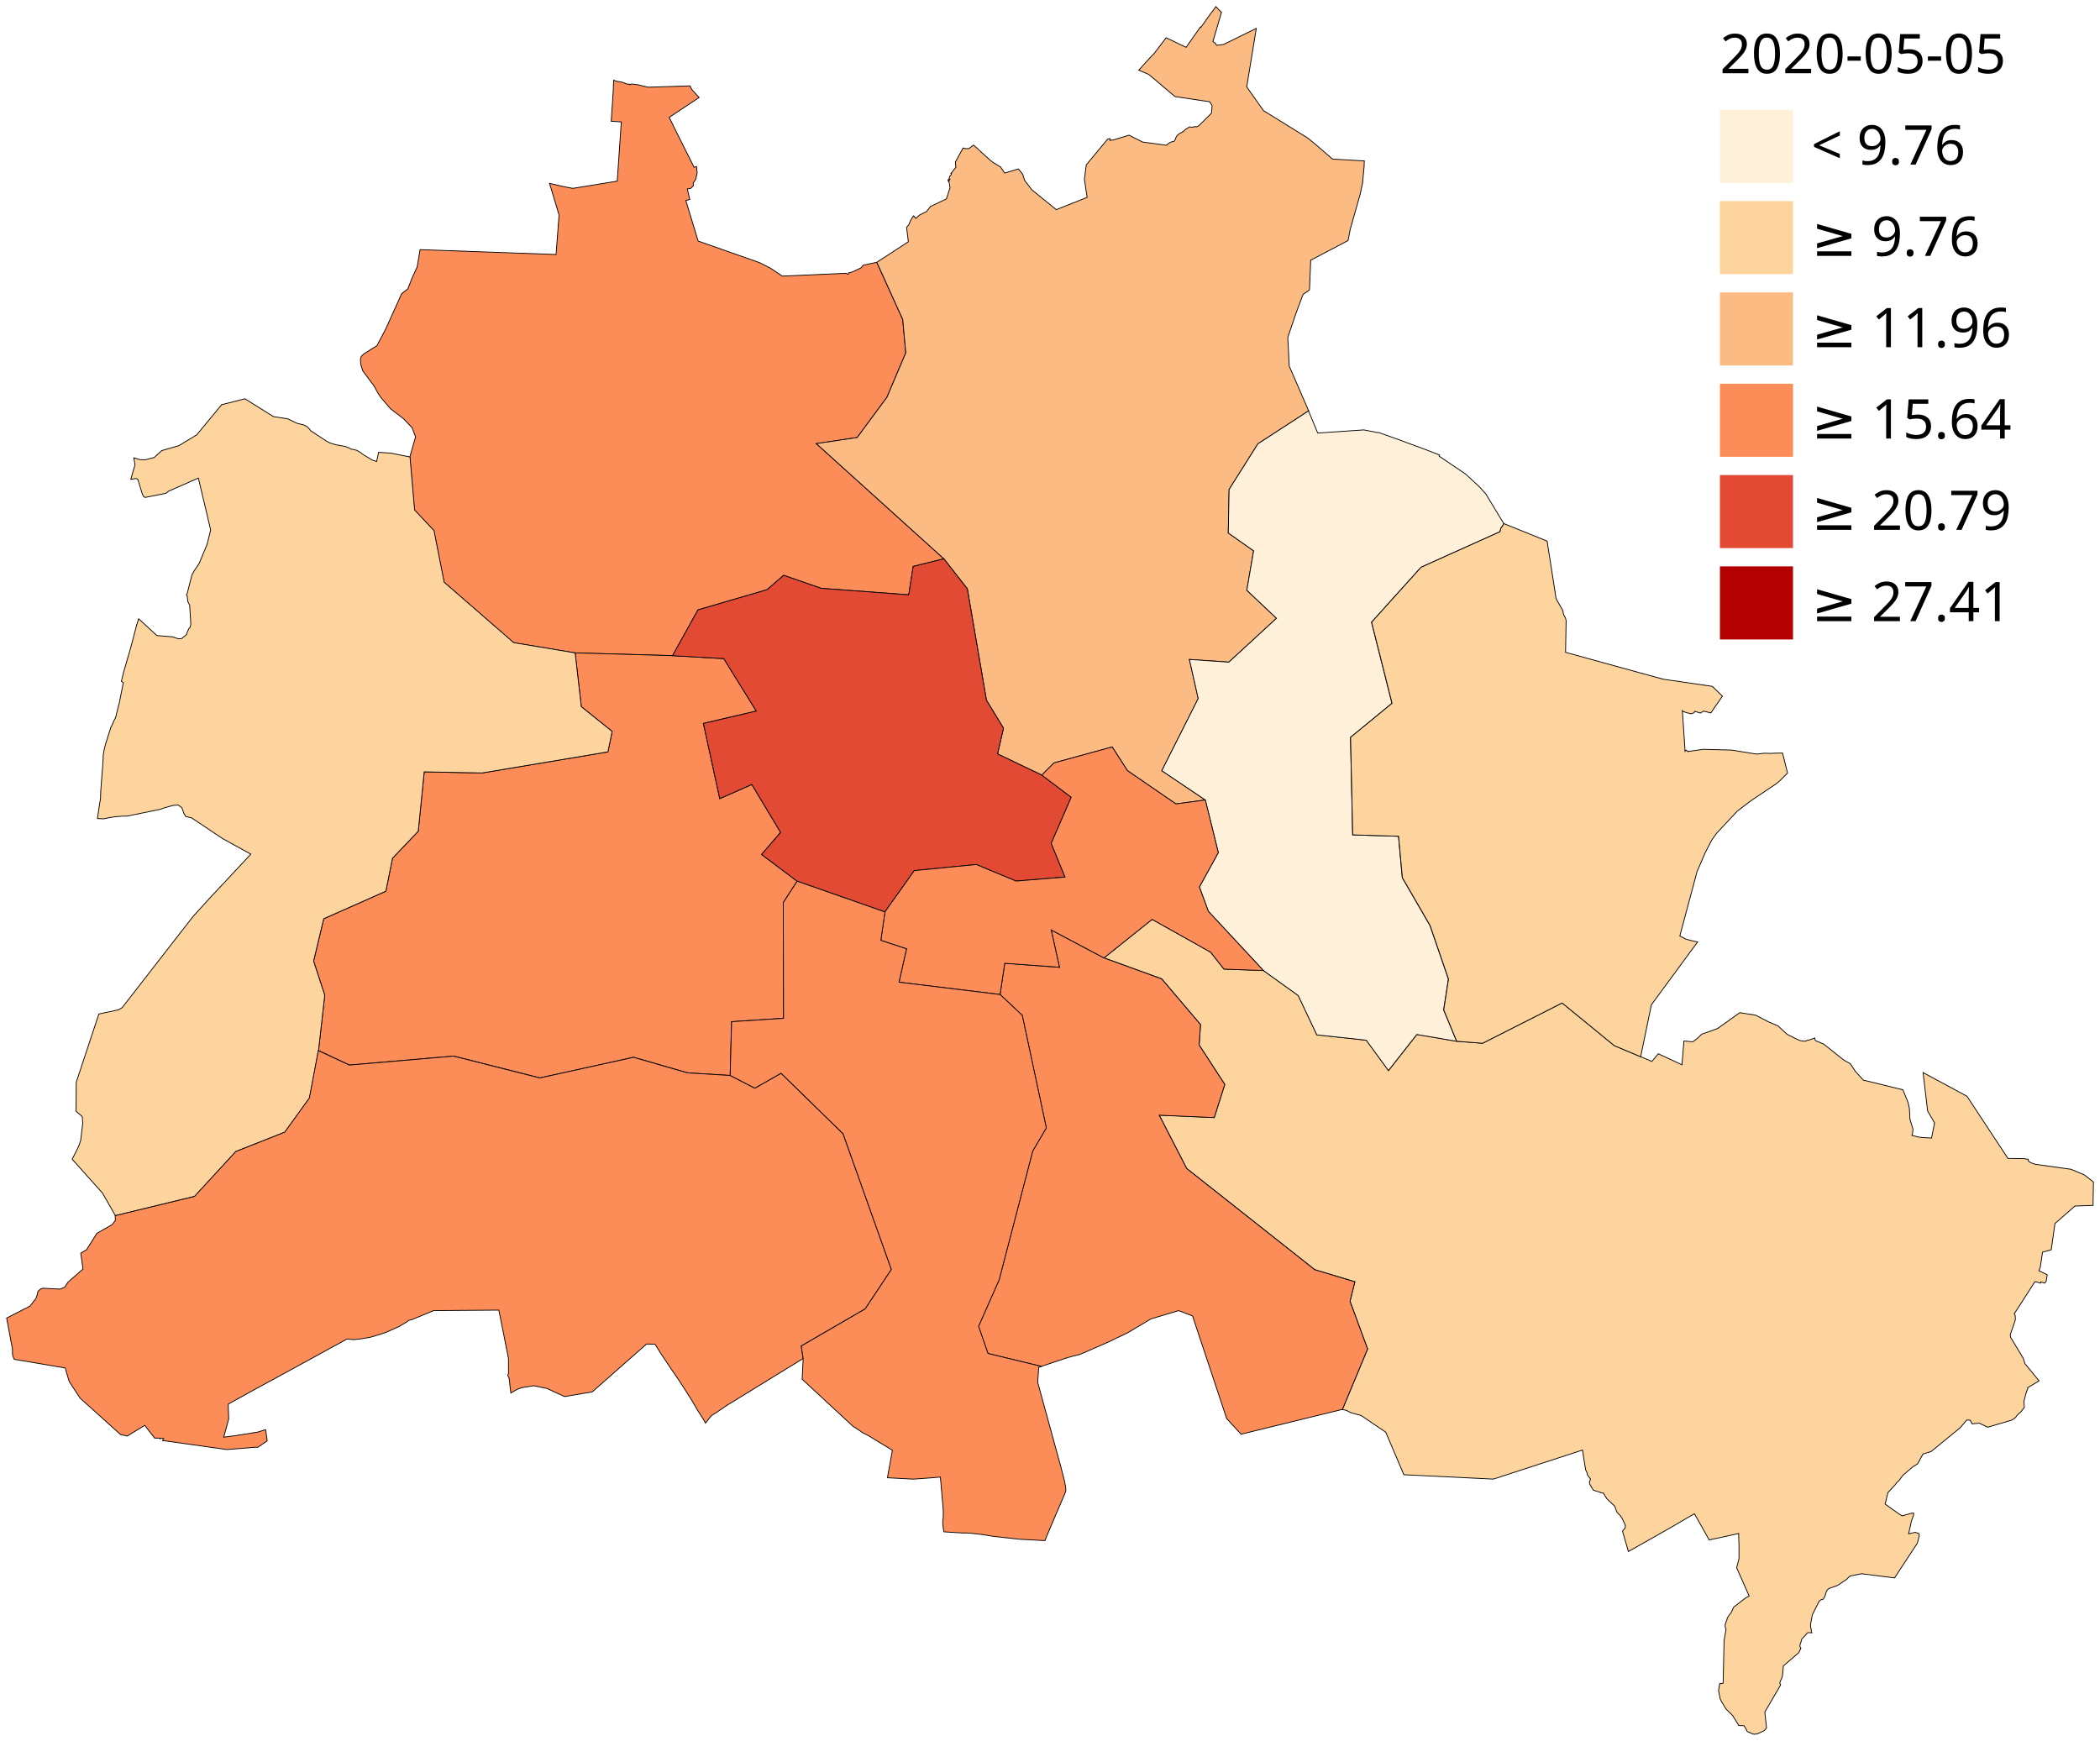
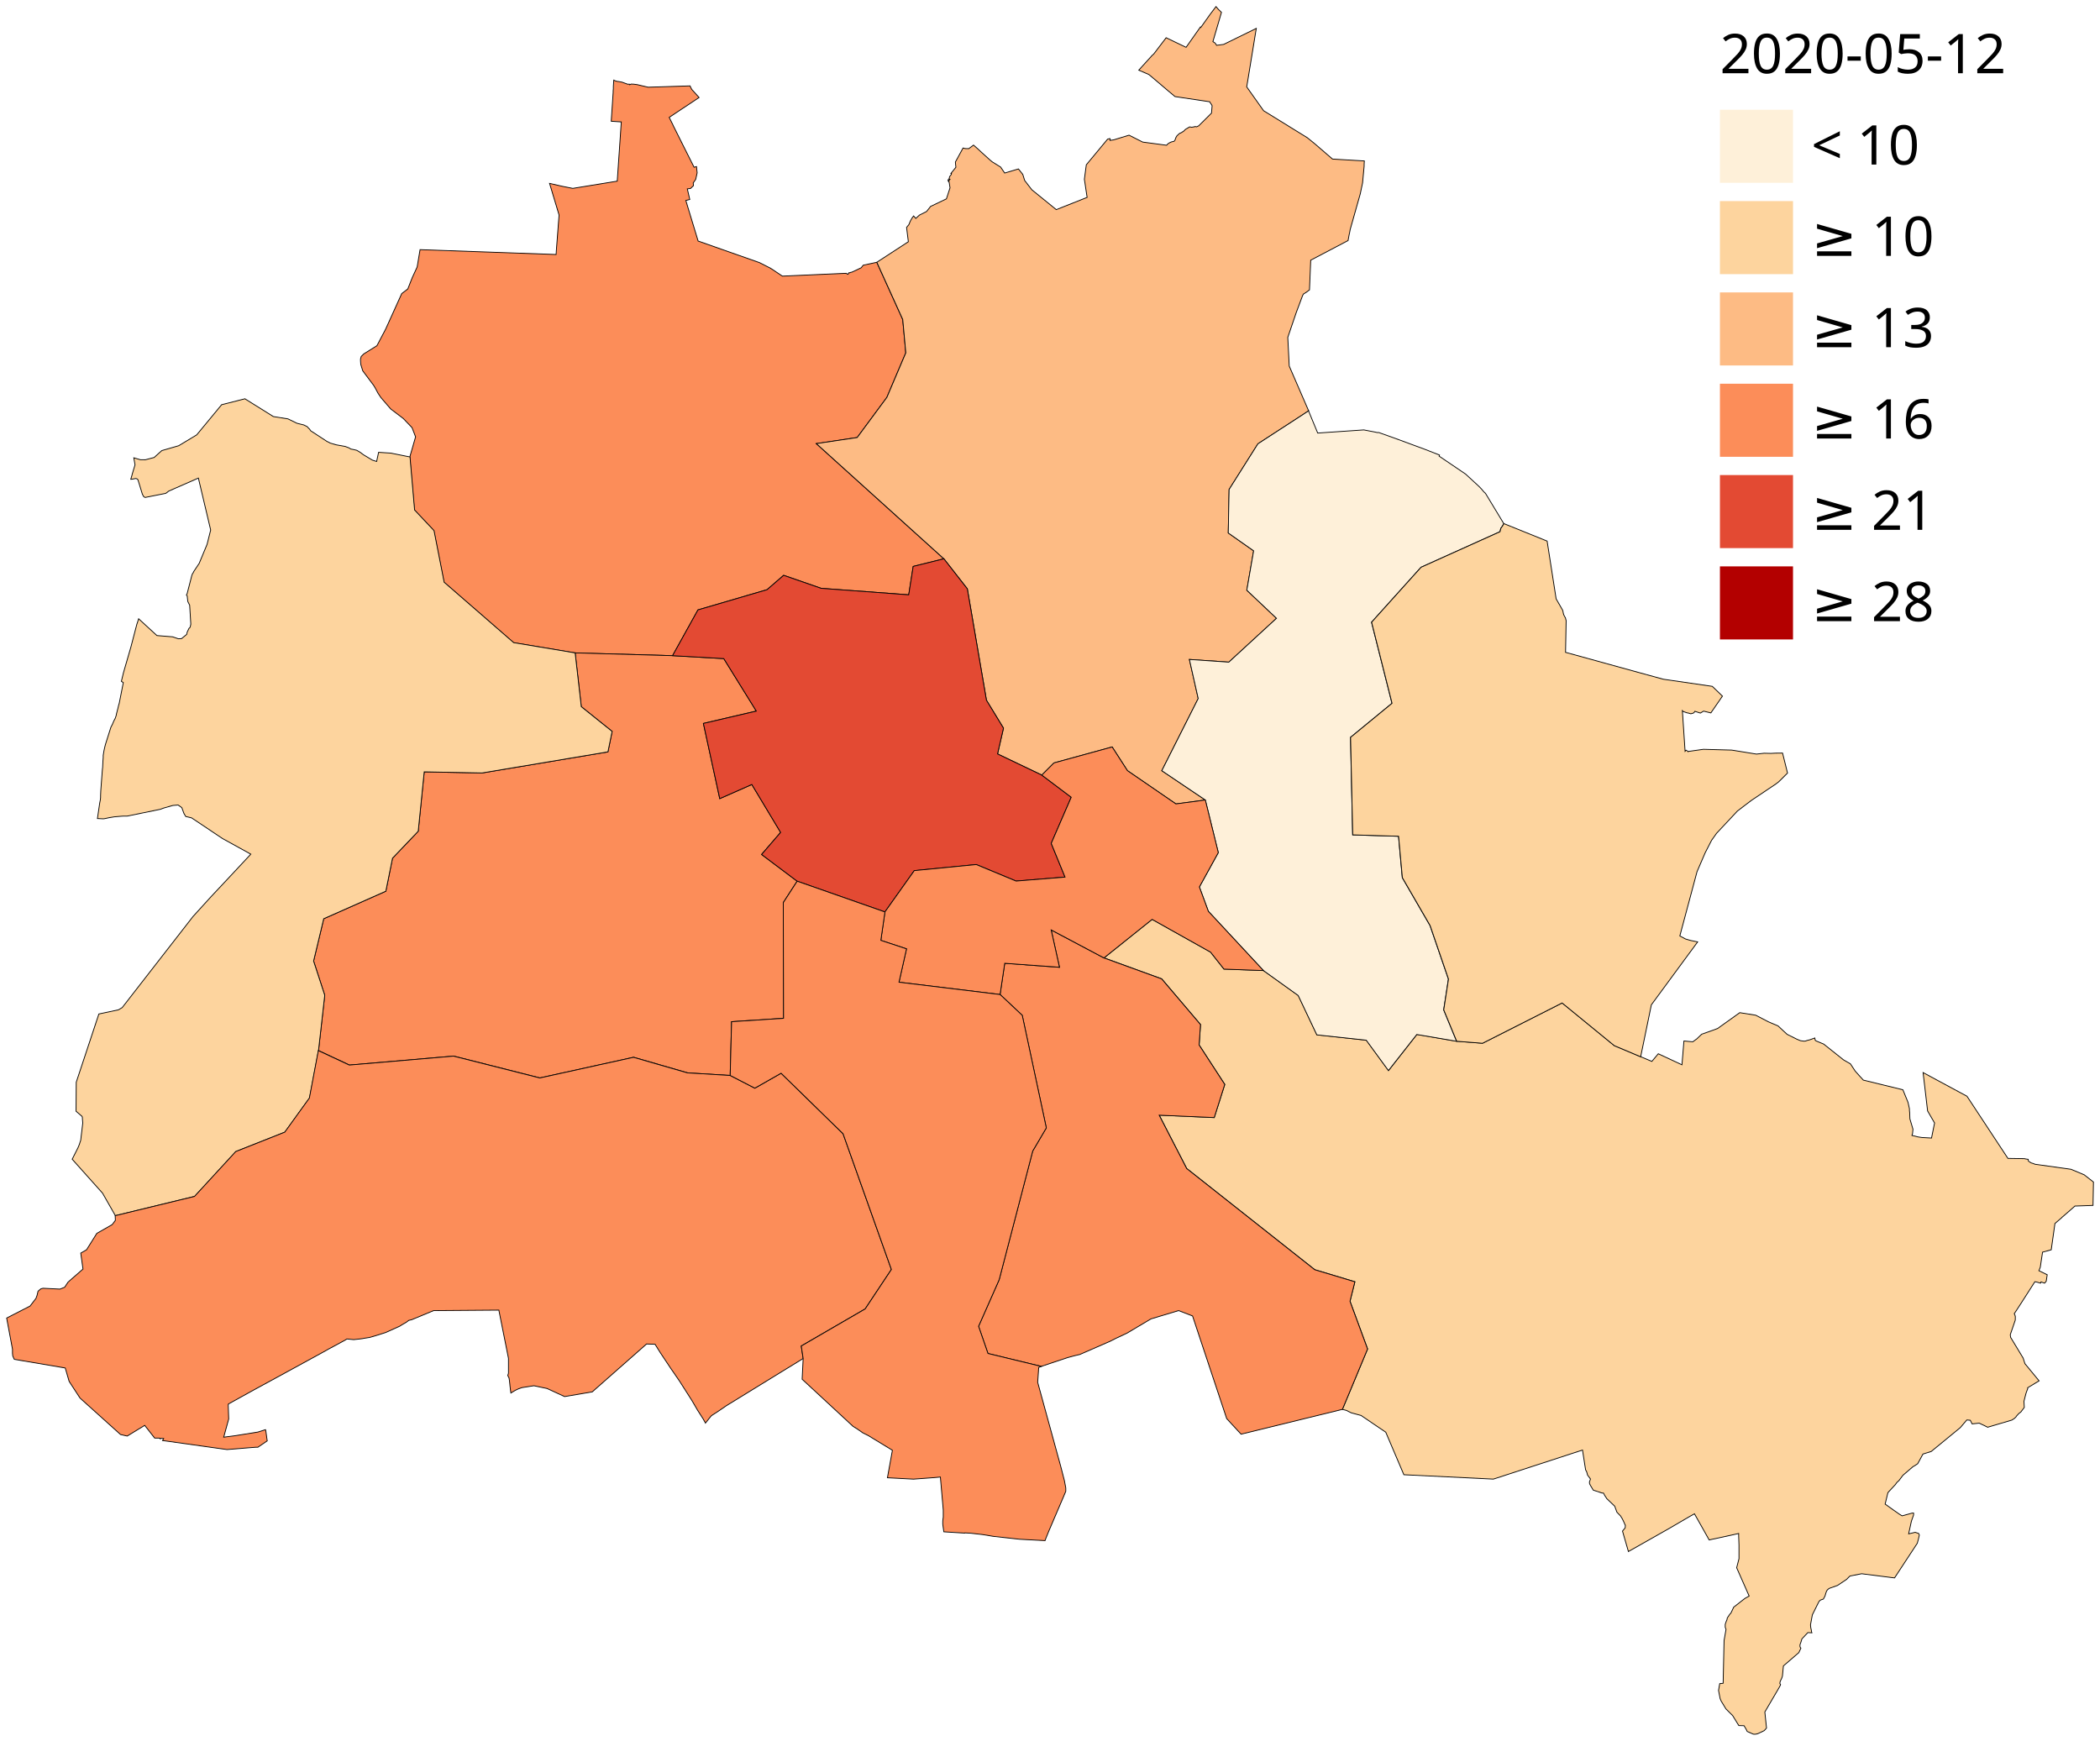
<svg xmlns="http://www.w3.org/2000/svg" id="svg444" height="1081" width="1303.757" version="1.1">
  <g transform="matrix(1.13416 0 0 1.13416 1045.116 -805.149)" id="g1003">
    <g id="g979">
      <path id="path2" d="m 20,820 h 40 v 40 H 20 Z" fill="#fdd49e" />
      <path id="path4" d="m 20,870 h 40 v 40 H 20 Z" fill="#fdbb84" />
      <path id="path6" d="m 20,920 h 40 v 40 H 20 Z" fill="#fc8d59" />
      <path id="path8" d="m 20,970 h 40 v 40 H 20 Z" fill="#e34a33" />
      <path id="path10" d="m 20,770 h 40 v 40 H 20 Z" fill="#fef0d9" />
      <path id="path12" d="m 20,1020 h 40 v 40 H 20 Z" fill="#b30000" />
    </g>
    <g font-size="30" id="g971" font-family="Verdana" fill="#000">
      <text xml:space="preserve" x="70" y="1050" id="text907">
-         <tspan id="tspan905" x="70" y="1050">≥ 27.41</tspan>
+         <tspan id="tspan905" x="70" y="1050">≥ 28</tspan>
      </text>
      <text id="text921" y="1000" x="70" xml:space="preserve">
-         <tspan y="1000" x="70" id="tspan919">≥ 20.79</tspan>
+         <tspan y="1000" x="70" id="tspan919">≥ 21</tspan>
      </text>
      <text xml:space="preserve" x="70" y="950" id="text925">
-         <tspan id="tspan923" x="70" y="950">≥ 15.64</tspan>
+         <tspan id="tspan923" x="70" y="950">≥ 16</tspan>
      </text>
      <text id="text929" y="900" x="70" xml:space="preserve">
-         <tspan y="900" x="70" id="tspan927">≥ 11.96</tspan>
+         <tspan y="900" x="70" id="tspan927">≥ 13</tspan>
      </text>
      <text xml:space="preserve" x="70" y="850" id="text933">
-         <tspan id="tspan931" x="70" y="850">≥ 9.76</tspan>
+         <tspan id="tspan931" x="70" y="850">≥ 10</tspan>
      </text>
      <text id="text937" y="800" x="70" xml:space="preserve">
-         <tspan y="800" x="70" id="tspan935">&lt; 9.76</tspan>
+         <tspan y="800" x="70" id="tspan935">&lt; 10</tspan>
      </text>
      <text xml:space="preserve" x="20" y="750" id="text941">
-         <tspan id="tspan939" x="20" y="750">2020-05-05</tspan>
+         <tspan id="tspan939" x="20" y="750">2020-05-12</tspan>
      </text>
    </g>
  </g>
  <g transform="translate(-14011.847 -7848.19) scale(12.36753)" id="g1269" stroke="#000" stroke-width=".04">
    <path fill="#fc8d59" d="m 1176.969,647.749 1.301,2.872 0.154,1.675 -0.95,2.236 -1.49,2.016 -2.052,0.306 6.404,5.783 -1.539,0.381 -0.225,1.427 -4.399,-0.327 -1.879,-0.652 -0.833,0.721 -3.468,1.015 -1.276,2.299 -4.891,-0.139 -3.096,-0.513 -3.491,-3.034 -0.509,-2.591 -0.975,-1.035 -0.23,-2.663 0.291,-1.012 -0.178,-0.463 -0.438,-0.457 -0.603,-0.458 -0.029,-0.022 -0.487,-0.565 -0.144,-0.214 -0.145,-0.27 -0.083,-0.138 -0.546,-0.73 -0.098,-0.321 -0.013,-0.172 v -0.101 l 0.036,-0.128 0.124,-0.123 0.664,-0.416 0.203,-0.386 0.228,-0.432 0.029,-0.063 0.785,-1.735 0.304,-0.232 0.222,-0.564 0.248,-0.54 0.146,-0.87 6.827,0.244 0.01,-0.116 v -0.03 l 0.029,-0.376 0.049,-0.634 0.063,-0.826 -0.478,-1.589 0.641,0.147 0.045,0.009 0.48,0.095 2.232,-0.363 0.204,-2.974 -0.505,-0.033 0.037,-0.571 0.01,-0.133 0.039,-0.6 0.01,-0.143 v -0.017 -0.056 l 0.01,-0.114 v -0.037 -0.075 l 0.021,-0.32 0.085,0.04 0.089,0.025 0.069,0.006 0.04,0.007 0.01,0.002 0.127,0.025 0.09,0.033 0.011,0.004 0.075,0.028 0.01,0.002 0.091,0.034 0.033,-0.001 0.01,-3e-4 0.039,-0.002 0.013,0.03 0.01,-0.003 0.073,-0.031 0.12,0.005 0.182,0.024 0.549,0.129 2.105,-0.066 0.038,0.089 0.049,0.09 0.365,0.404 -1.501,0.998 0.134,0.268 0.055,0.11 v 0.008 l 0.525,1.051 0.33,0.656 0.013,0.027 0.031,0.06 0.127,0.253 0.036,0.071 0.032,-0.009 0.055,-0.015 0.033,-0.011 0.033,0.316 -0.073,0.328 -0.124,0.177 0.012,0.138 -0.146,0.141 -0.042,0.005 -0.023,0.003 -0.098,0.013 0.124,0.532 -0.2,0.05 0.01,0.026 0.03,0.102 0.01,0.025 0.019,0.073 0.55,1.81 3.076,1.082 0.556,0.282 0.271,0.18 0.315,0.21 0.013,0.008 3.204,-0.142 0.069,0.052 0.029,-0.009 0.01,-0.042 0.031,-0.028 v -0.003 l 0.014,-0.003 0.01,0.004 0.01,0.007 0.047,-0.025 0.06,-0.01 0.467,-0.219 0.106,-0.131 z" />
    <path fill="#fc8d59" d="m 1172.97,678.823 -0.697,1.076 0.014,5.808 -2.609,0.17 -0.07,2.7 -2.135,-0.131 -2.71,-0.782 -4.702,1.037 -4.331,-1.096 -5.233,0.449 -1.555,-0.727 0.313,-2.776 -0.56,-1.718 0.509,-2.125 3.118,-1.382 0.335,-1.658 1.291,-1.353 0.301,-2.982 2.906,0.056 6.316,-1.059 0.211,-1.027 -1.548,-1.241 -0.309,-2.701 4.891,0.139 2.572,0.147 1.633,2.634 -2.656,0.62 0.821,3.776 1.61,-0.71 1.445,2.406 -0.955,1.108 z" />
    <path fill="#fdd49e" d="m 1200.342,705.342 1.264,-3.034 -0.882,-2.395 0.244,-0.979 -2.014,-0.606 -6.429,-5.081 -1.38,-2.678 2.764,0.121 0.528,-1.664 -1.287,-1.981 0.07,-1.024 -1.95,-2.295 -2.897,-1.053 2.417,-1.935 2.934,1.645 0.672,0.852 1.981,0.072 1.753,1.253 0.934,1.975 2.481,0.268 1.114,1.525 1.423,-1.812 1.999,0.341 1.297,0.101 3.994,-2.023 2.622,2.144 1.322,0.557 0.56,0.235 0.322,-0.384 1.189,0.554 0.099,-1.195 0.119,0.011 0.112,0.011 0.214,0.018 0.037,-0.027 0.161,-0.117 0.251,-0.238 0.574,-0.202 0.227,-0.086 1.108,-0.792 0.798,0.127 0.63,0.327 0.17,0.074 0.19,0.079 0.132,0.057 0.455,0.423 0.492,0.245 0.18,0.075 0.182,0.025 0.082,-0.009 0.046,-0.021 0.172,-0.045 0.144,-0.052 0.059,-0.021 0.035,-0.013 0.019,0.111 0.032,0.03 0.396,0.166 0.992,0.79 0.35,0.203 0.238,0.362 0.233,0.261 0.176,0.192 1.985,0.485 0.258,0.631 0.071,0.322 v 0.041 l 7e-4,0.009 9e-4,0.013 v 0.037 l 0.01,0.087 0.012,0.324 0.154,0.519 -0.022,0.222 -9e-4,0.002 -0.019,0.06 -0.01,0.021 v 0.008 l 0.107,0.02 0.189,0.05 0.198,0.031 0.489,0.027 0.153,-0.756 -0.35,-0.604 -0.226,-1.927 2.203,1.188 2.056,3.122 0.826,0.012 0.072,0.017 0.01,0.002 0.087,0.011 0.022,0.003 0.01,0.091 0.136,0.088 0.017,0.005 0.056,0.017 0.034,0.01 0.094,0.038 1.801,0.251 0.664,0.278 0.464,0.363 -0.022,1.174 -0.025,-10e-5 -0.089,0.004 -0.334,0.012 -0.01,8e-4 -0.049,10e-4 -0.203,0.007 -0.057,0.002 -0.103,0.004 -0.037,10e-4 v 3e-4 l -0.507,0.443 -0.14,0.119 -0.01,0.009 v 0.005 l -0.017,0.016 -3e-4,3e-4 -0.33,0.284 -0.186,1.32 -0.436,0.119 -0.029,0.191 -0.02,0.133 -0.065,0.434 -0.068,0.172 0.416,0.204 -0.043,0.282 -0.01,0.051 -0.08,0.089 -0.034,-0.012 -0.085,-0.03 -0.061,-0.021 -0.02,0.062 -0.222,-0.062 -0.034,-0.002 -0.031,-0.006 -0.05,0.078 -0.544,0.85 -0.08,0.125 -0.29,0.445 -0.04,0.061 -0.017,0.026 -0.013,0.015 0.042,0.099 0.011,0.045 v 0.023 0.047 l -8e-4,0.023 v 0.023 0.046 l -0.01,0.046 -0.243,0.708 0.017,0.13 0.63,1.042 0.089,0.28 0.711,0.864 -0.576,0.347 0.01,0.032 -0.081,0.216 -0.023,0.081 -0.047,0.18 -0.013,0.052 -0.03,0.117 0.017,0.31 -0.173,0.229 -0.103,0.078 -0.109,0.119 -0.036,0.054 -0.07,0.068 -0.133,0.087 -1.216,0.359 -0.15,-0.077 -0.048,-0.022 -0.077,-0.036 -0.068,-0.032 -0.01,-0.005 -0.019,-0.009 -0.051,-0.024 -0.357,0.037 -0.092,-0.183 -0.174,-0.014 -0.324,0.382 -1.461,1.199 -0.415,0.13 -0.265,0.485 -0.141,0.095 -0.046,0.028 -0.041,0.018 -0.514,0.441 -0.197,0.263 -0.108,0.099 -0.075,0.106 -0.09,0.096 -0.283,0.305 -0.139,0.576 0.426,0.305 0.143,0.099 0.144,0.102 0.14,0.085 0.495,-0.137 0.013,-6e-4 0.047,-0.002 0.02,-0.001 v 0.097 l -0.11,0.311 -0.099,0.455 -0.014,0.056 -0.013,0.057 v 0.021 0.015 l -0.01,0.032 0.327,-0.077 0.174,0.059 0.034,0.081 -0.05,0.216 -0.054,0.196 -1.141,1.738 -1.651,-0.21 -0.587,0.115 -0.088,0.086 -0.041,0.042 -0.027,0.031 -0.47,0.315 -0.407,0.144 -0.049,0.033 -0.051,0.045 -0.041,0.061 -0.037,0.103 -0.041,0.142 -0.081,0.152 -0.059,0.023 -0.01,-9e-4 -0.017,0.01 -0.027,0.01 -0.042,0.014 -0.067,0.068 -0.334,0.672 -0.093,0.505 0.015,0.14 0.027,0.121 0.01,0.079 0.019,0.055 -0.203,-0.01 -0.298,0.316 -0.047,0.157 -0.015,0.043 -0.026,0.066 -0.01,0.041 v 0.068 l 0.01,0.042 0.037,0.05 -0.104,0.223 -0.774,0.667 -0.049,0.513 -0.034,0.103 -0.059,0.121 -0.027,0.068 -0.01,0.078 0.035,0.049 -0.01,0.043 -0.084,0.153 -0.693,1.184 v 0.012 l 0.021,0.204 0.062,0.589 -0.046,0.057 -0.071,0.077 -0.329,0.156 -0.022,-0.003 -0.045,0.02 -0.107,0.007 -0.047,-0.007 -0.303,-0.132 -0.025,-0.055 -0.018,-0.039 -0.115,-0.196 -0.263,-0.007 -0.05,-0.081 -0.168,-0.272 -0.071,-0.116 -0.018,-0.03 -0.338,-0.336 -0.059,-0.097 -0.181,-0.297 -0.054,-0.128 -0.079,-0.408 0.06,-0.341 0.171,-0.018 0.047,-2.145 0.098,-0.56 -0.04,-0.105 v -0.147 l 0.043,-0.131 0.044,-0.102 0.016,-0.087 0.122,-0.183 0.059,-0.062 0.14,-0.294 v -0.004 l 0.563,-0.439 0.214,-0.12 -0.627,-1.421 0.117,-0.455 v -0.643 -0.039 l -0.016,-0.455 v -0.054 -0.032 l 2e-4,-0.012 v -0.03 l -0.298,0.067 -0.764,0.167 -0.113,0.026 -0.025,0.003 -0.066,0.014 -0.045,0.01 -0.011,0.002 -0.033,0.007 -0.127,0.028 -0.219,-0.393 -0.158,-0.28 -0.152,-0.269 -0.036,-0.064 -0.173,-0.307 -0.07,0.04 -0.12,0.068 -0.104,0.059 -0.978,0.571 -2.043,1.157 -0.297,-1.026 0.035,-0.043 0.099,-0.12 0.011,-0.131 -0.01,-0.006 -0.064,-0.15 -0.081,-0.167 -0.09,-0.146 -0.179,-0.185 -0.112,-0.302 -0.397,-0.379 -0.116,-0.179 -0.032,-0.069 -0.023,-0.032 -0.019,-0.005 -0.044,0.005 -0.448,-0.149 -0.037,-0.065 -0.031,-0.052 -0.054,-0.089 -0.059,-0.108 -0.01,-0.089 0.054,-0.155 -0.146,-0.195 -0.01,-0.037 -0.032,-0.12 -0.058,-0.111 -0.154,-0.99 -4.474,1.459 -4.494,-0.22 -0.909,-2.135 -1.238,-0.84 -0.497,-0.134 -0.119,-0.059 -0.037,-0.019 -0.037,-0.019 -0.04,-0.021 z" />
    <path fill="#fdbb84" d="m 1185.252,673.496 -2.221,-1.062 0.298,-1.295 -0.855,-1.401 -0.96,-5.594 -1.177,-1.508 -6.404,-5.783 2.052,-0.306 1.49,-2.016 0.95,-2.236 -0.154,-1.675 -1.301,-2.872 1.583,-1.031 -0.09,-0.718 0.116,-0.143 0.077,-0.185 0.056,-0.098 0.033,-0.057 0.072,-0.094 0.078,0.089 0.03,0.035 0.184,-0.166 0.358,-0.181 0.201,-0.254 0.795,-0.381 0.181,-0.552 -0.04,-0.265 -0.01,-0.033 -0.013,-0.004 -0.011,-0.003 v -0.005 l 0.014,-0.02 0.01,-0.024 -0.011,-0.003 -0.046,-0.007 0.02,-0.051 0.045,0.015 0.012,0.004 0.031,-0.031 -0.053,-0.027 0.019,-0.046 0.011,-0.065 0.084,-0.104 0.013,-0.051 -0.01,-0.002 -0.019,-0.003 0.249,-0.308 -0.026,-0.262 0.386,-0.707 0.058,0.016 0.043,0.013 0.186,0.004 0.238,-0.178 0.22,0.193 0.164,0.154 0.111,0.101 0.341,0.308 0.102,0.084 0.423,0.263 0.203,0.3 0.691,-0.206 0.02,0.025 0.01,0.013 0.031,0.039 0.143,0.18 0.01,0.005 0.099,0.317 0.359,0.467 1.227,0.997 1.549,-0.615 -0.056,-0.365 -0.056,-0.377 -0.01,-0.058 -0.016,-0.11 0.097,-0.726 1.068,-1.287 0.114,-0.031 0.016,0.014 -0.01,0.079 0.182,-0.026 0.775,-0.236 0.685,0.346 1.199,0.16 0.02,-0.022 0.012,-0.013 0.021,-0.024 0.053,-0.042 0.06,-0.032 0.078,-0.035 0.13,-0.03 0.045,-0.054 0.055,-0.146 0.046,-0.077 0.127,-0.117 0.023,-0.013 0.01,-0.002 0.01,-10e-4 0.01,-6e-4 0.035,-0.027 0.024,-0.003 0.034,-0.034 0.046,-0.013 0.042,-0.046 0.034,-0.031 0.032,-0.035 0.212,-0.125 0.091,0.017 0.055,-0.004 0.048,-0.014 0.028,0.006 0.043,-0.025 0.079,0.018 0.11,-0.051 0.642,-0.638 0.031,-0.367 -0.022,-0.05 -0.07,-0.098 -0.026,-0.054 -0.366,-0.055 -1.045,-0.156 -0.334,-0.05 -0.296,-0.249 -0.094,-0.079 -0.045,-0.038 -0.736,-0.625 -0.152,-0.123 -0.171,-0.073 -0.325,-0.139 0.012,-0.013 0.014,-0.015 0.107,-0.12 0.561,-0.618 0.045,-0.029 0.037,-0.049 0.598,-0.785 0.513,0.247 0.022,0.01 0.133,0.064 0.332,0.159 0.01,-0.01 0.315,-0.448 0.398,-0.565 0.01,0.004 0.017,0.007 v 0.002 l 0.177,-0.249 0.268,-0.377 0.308,-0.408 0.055,0.064 0.064,0.075 0.156,0.152 -0.43,1.468 0.094,0.06 0.027,0.023 0.019,0.034 0.032,0.043 0.011,0.026 0.357,-0.046 1.638,-0.804 -0.178,1.09 -0.168,1.028 -0.062,0.378 -0.033,0.199 -0.024,0.143 -0.016,0.098 0.233,0.33 0.398,0.562 0.216,0.305 2.189,1.352 0.068,0.054 0.099,0.08 0.158,0.128 0.075,0.062 0.871,0.752 1.598,0.094 -0.01,0.167 v 0.03 0.061 l -0.079,0.847 -0.022,0.105 -0.01,0.045 -0.01,0.045 -0.072,0.347 -0.514,1.819 v 0.014 l -0.025,0.134 -0.01,0.042 -0.01,0.042 -0.055,0.3 -1.875,0.985 -0.062,1.492 -0.033,0.024 -0.082,0.062 -0.017,0.014 -0.172,0.11 -0.039,0.069 -0.323,0.864 -0.423,1.242 0.073,1.441 0.211,0.486 0.298,0.688 0.011,0.026 0.435,1.002 0.017,0.044 -0.014,0.009 -0.014,0.01 -0.498,0.327 -2.016,1.309 -1.447,2.292 -0.043,2.186 1.274,0.896 -0.343,1.978 1.491,1.41 -2.393,2.201 -1.98,-0.135 0.443,1.962 -1.828,3.624 2.184,1.47 -1.476,0.198 -2.434,-1.67 -0.767,-1.19 -2.922,0.802 z" />
    <path fill="#fc8d59" d="m 1200.342,705.342 -5.088,1.246 -0.721,-0.782 -1.714,-5.154 -0.701,-0.269 -1.389,0.418 -1.196,0.712 -0.165,0.078 -0.434,0.203 -0.025,0.015 -0.237,0.119 -0.15,0.065 -1.361,0.593 -0.251,0.059 -0.178,0.048 -0.195,0.053 -1.312,0.439 -2.678,-0.649 -0.472,-1.365 1.034,-2.338 1.684,-6.462 0.683,-1.161 -1.208,-5.651 -1.112,-1.046 0.234,-1.568 2.748,0.2 -0.417,-1.875 2.651,1.406 2.897,1.053 1.95,2.295 -0.07,1.024 1.287,1.981 -0.528,1.664 -2.764,-0.121 1.38,2.678 6.429,5.081 2.014,0.606 -0.244,0.979 0.882,2.395 z" />
    <path fill="#fef0d9" d="m 1196.376,683.31 -2.764,-2.973 -0.451,-1.224 0.95,-1.725 -0.652,-2.642 -2.184,-1.47 1.828,-3.624 -0.443,-1.962 1.98,0.135 2.393,-2.201 -1.491,-1.41 0.343,-1.978 -1.274,-0.896 0.043,-2.186 1.447,-2.292 2.016,-1.309 0.498,-0.327 0.014,-0.01 0.014,-0.009 v 0.005 l 0.154,0.373 0.028,0.069 0.277,0.669 2.314,-0.158 0.359,0.069 0.16,0.03 0.156,0.034 0.08,-9e-4 0.993,0.356 0.701,0.259 0.16,0.059 0.039,0.014 0.156,0.057 0.039,0.014 0.039,0.014 0.063,0.023 0.856,0.334 -0.022,0.054 1.33,0.901 0.675,0.622 0.031,0.032 0.062,0.065 0.029,0.03 0.116,0.14 0.088,0.082 0.917,1.517 -0.038,0.068 -0.03,0.054 -0.082,0.11 -0.045,0.176 -3.962,1.784 -2.483,2.759 1.026,4.071 -2.082,1.71 0.108,4.896 2.302,0.07 0.19,2.079 1.393,2.406 0.922,2.685 -0.238,1.546 0.65,1.577 -1.999,-0.341 -1.423,1.812 -1.114,-1.525 -2.481,-0.268 -0.934,-1.975 z" />
    <path fill="#fdd49e" d="m 1215.314,687.639 -1.322,-0.557 -2.622,-2.144 -3.994,2.023 -1.297,-0.101 -0.65,-1.577 0.238,-1.546 -0.922,-2.685 -1.393,-2.406 -0.19,-2.079 -2.302,-0.07 -0.108,-4.896 2.082,-1.71 -1.026,-4.071 2.483,-2.759 3.962,-1.784 0.045,-0.176 0.082,-0.11 0.03,-0.054 0.038,-0.068 2.17,0.878 0.453,2.901 0.321,0.559 0.023,0.072 0.01,0.062 0.014,0.059 0.019,0.06 3e-4,5e-4 0.066,0.12 0.01,0.01 0.039,0.151 -0.03,1.591 3.635,1.002 1.273,0.348 2.459,0.358 0.509,0.491 -0.581,0.843 -0.366,-0.09 -0.161,0.098 -0.16,-0.051 -0.089,-0.028 -0.022,-0.012 -0.041,0.057 -2e-4,2e-4 -0.032,0.031 -0.134,0.039 -0.072,-0.022 -0.023,-0.005 -0.035,-0.012 -0.061,-0.008 -0.186,-0.066 -0.048,-0.046 0.136,2.042 0.02,-0.023 0.019,-0.022 0.01,-0.011 0.063,0.039 0.049,0.03 v 0.002 l 0.01,-0.01 0.75,-0.105 1.422,0.039 1.24,0.201 0.384,-0.043 0.336,0.008 0.238,-0.012 0.053,-4e-4 0.089,-0.001 0.071,-9e-4 0.139,-0.002 v 0 l 0.249,1.003 v 10e-4 l -0.054,0.055 -0.064,0.062 -0.147,0.147 -0.035,0.035 -0.033,0.033 -0.056,0.055 -0.058,0.056 -0.136,0.104 -1.218,0.817 -0.147,0.111 -0.111,0.084 -0.074,0.056 -0.105,0.08 -0.028,0.022 -0.247,0.188 -1.047,1.117 -0.251,0.353 -0.321,0.624 -0.411,0.954 -0.863,3.225 0.288,0.153 0.251,0.073 0.291,0.059 0.011,0.002 0.054,0.011 -0.174,0.237 -0.243,0.33 -0.018,0.024 -0.01,0.013 -0.014,0.019 -0.013,0.018 -0.164,0.223 -1.688,2.296 z" />
    <path fill="#fdd49e" d="m 1161.826,667.361 0.309,2.701 1.548,1.241 -0.211,1.027 -6.316,1.059 -2.906,-0.056 -0.301,2.982 -1.291,1.353 -0.335,1.658 -3.118,1.382 -0.509,2.125 0.56,1.718 -0.313,2.776 -0.449,2.382 -1.237,1.714 -2.459,0.973 -2.071,2.253 -3.982,0.967 -0.644,-1.13 -1.523,-1.704 0.28,-0.554 0.043,-0.097 0.047,-0.122 0.026,-0.089 0.01,-0.02 0.024,-0.081 v -0.009 l 0.101,-0.845 -0.018,-0.212 v -0.038 -0.026 l -0.01,-0.033 -0.01,-0.025 -0.299,-0.258 0.01,-1.457 1.135,-3.426 0.492,-0.104 0.49,-0.104 0.191,-0.114 0.17,-0.219 0.534,-0.688 2.847,-3.662 0.903,-0.994 0.988,-1.054 1.013,-1.085 -1.423,-0.785 -1.549,-1.036 -0.293,-0.07 -0.026,-0.041 -0.066,-0.112 -0.108,-0.293 -0.184,-0.13 -0.269,0.022 -0.46,0.132 -0.158,0.059 -0.01,0.003 -0.01,0.002 -1.636,0.335 -0.027,0.004 h -0.074 l -0.092,-10e-4 -0.096,0.005 -0.372,0.032 -0.258,0.043 -0.074,0.016 -0.02,0.004 -0.136,0.029 -0.062,0.008 -0.09,-0.004 -0.162,-0.008 -0.027,-10e-4 -0.018,-9e-4 0.115,-0.783 0.019,-0.095 0.014,-0.072 0.01,-0.112 v -0.065 -0.023 l 0.01,-0.245 0.075,-0.997 0.01,-0.113 0.01,-0.077 v -0.027 l 0.013,-0.273 0.014,-0.178 v -0.049 -0.033 -0.026 l 7e-4,-0.006 0.041,-0.249 0.029,-0.129 0.016,-0.071 0.01,-0.036 0.018,-0.071 0.273,-0.86 0.071,-0.134 0.078,-0.185 0.031,-0.055 0.04,-0.08 0.03,-0.092 0.01,-0.022 0.022,-0.111 0.01,-0.042 0.01,-0.033 0.029,-0.116 0.023,-0.086 0.027,-0.121 0.037,-0.128 0.203,-1.03 v -0.002 l -0.097,-0.062 0.107,-0.441 0.372,-1.285 0.296,-1.133 0.014,-0.045 0.01,-0.022 0.033,-0.104 0.021,-0.068 0.014,-0.044 0.918,0.843 0.79,0.064 0.289,0.099 0.158,-0.01 0.256,-0.21 0.027,-0.116 0.087,-0.185 0.052,-0.047 0.021,-0.073 0.01,-0.027 v -0.004 -0.008 -0.014 l 10e-4,-0.003 v -0.004 l 0.01,-0.025 v -0.011 l -0.058,-0.95 -0.092,-0.184 -0.028,-0.249 v -0.026 l -0.042,-0.053 0.035,-0.066 0.235,-0.914 0.029,-0.076 v -0.002 l 0.011,-0.018 0.01,-0.01 0.016,-0.027 0.014,-0.024 0.019,-0.045 0.271,-0.406 0.396,-0.954 0.181,-0.721 -0.617,-2.607 -1.188,0.521 -0.311,0.139 -0.066,0.056 -0.074,0.051 -1.027,0.204 -0.021,-0.003 -0.063,-0.044 -0.028,-0.053 -0.034,-0.063 -0.222,-0.726 -0.047,-0.04 -0.011,-0.009 -0.055,-0.012 -0.188,0.036 -0.059,0.002 0.064,-0.213 v -0.013 l 0.149,-0.497 -0.06,-0.354 0.331,0.096 0.249,0.002 0.076,-0.02 0.188,-0.049 0.178,-0.046 0.381,-0.345 0.852,-0.246 0.903,-0.545 1.248,-1.511 v -7e-4 l 0.175,-0.045 0.825,-0.21 0.144,-0.037 0.024,-0.009 1.433,0.895 0.732,0.116 0.452,0.22 0.345,0.086 0.165,0.081 0.05,0.057 0.069,0.068 0.062,0.087 0.82,0.537 0.095,0.041 0.043,0.032 0.317,0.093 0.451,0.081 0.192,0.072 0.098,0.06 0.107,0.019 0.172,0.04 0.013,0.003 0.183,0.107 0.072,0.054 v 0.003 l 0.012,0.009 0.01,0.005 0.015,0.011 0.05,0.038 0.01,0.006 0.438,0.262 0.209,0.066 0.099,-0.459 0.142,0.009 0.136,0.009 0.333,0.021 0.293,0.059 0.113,0.023 0.012,0.002 0.548,0.11 0.23,2.663 0.975,1.035 0.509,2.591 3.491,3.034 z" />
    <path fill="#fc8d59" d="m 1169.609,688.577 1.237,0.638 1.318,-0.75 3.111,3.038 2.426,6.815 -1.316,1.981 -3.208,1.862 0.095,0.628 -3.817,2.346 -0.078,0.05 -0.072,0.052 -0.136,0.092 -0.138,0.094 -0.338,0.22 -0.051,0.043 -0.274,0.346 -0.011,-0.024 -0.078,-0.137 -0.033,-0.058 -0.265,-0.413 -0.296,-0.506 -0.615,-0.964 -0.286,-0.417 -0.039,-0.057 -0.01,-0.012 -0.021,-0.031 -0.031,-0.045 -0.019,-0.028 -0.018,-0.025 -0.555,-0.833 -0.254,-0.408 -0.424,-0.015 -2.729,2.406 -1.388,0.235 -0.878,-0.405 -0.663,-0.139 -0.6,0.094 -0.139,0.049 -0.038,0.014 -0.024,0.01 -0.135,0.066 -0.079,0.046 -0.139,0.086 -0.016,-0.104 -0.036,-0.305 v -0.017 l -0.023,-0.208 -0.019,-0.118 -0.035,-0.071 -0.014,-0.027 -0.015,-0.031 0.036,-0.108 v -0.033 -0.206 -0.154 -0.244 l -4e-4,-0.117 -0.483,-2.419 -3.275,0.025 -1.1,0.456 -0.149,0.035 -0.111,0.087 -0.235,0.137 -0.056,0.036 -0.047,0.03 -0.708,0.319 -0.276,0.087 v 5e-4 l -0.028,0.009 -0.1,0.031 -0.105,0.033 -0.301,0.087 v 4e-4 l -0.157,0.024 -0.117,0.018 -0.069,0.015 -0.175,0.022 -0.276,0.03 -0.176,-0.017 -0.115,-0.011 v 1e-4 l -0.051,-0.005 -0.09,0.057 v 8e-4 l -0.195,0.106 -0.171,0.094 -0.439,0.235 -0.354,0.198 -1.866,1.02 -1.572,0.856 -1.252,0.692 v 0.012 l -0.019,0.01 0.024,0.737 -0.25,0.912 0.398,-0.051 0.144,-0.018 1.175,-0.188 0.38,-0.12 0.016,0.047 v 0.005 0.011 l 0.01,0.059 0.038,0.279 0.024,0.161 -0.469,0.32 -0.127,10e-4 -0.173,0.014 -0.145,0.012 -0.027,0.002 -0.178,0.014 -0.366,0.031 -0.535,0.043 -3.236,-0.453 0.056,-0.102 -0.093,-0.005 -0.031,-0.004 -0.046,0.029 -0.01,-0.033 -0.069,-0.008 -0.202,5e-4 -0.5,-0.639 -0.878,0.537 -0.336,-0.077 -2.032,-1.829 -0.548,-0.84 -0.195,-0.672 -2.558,-0.434 -0.077,-0.168 -0.014,-0.133 v -0.21 l -0.292,-1.563 1.175,-0.602 0.295,-0.384 0.057,-0.156 0.049,-0.209 0.143,-0.117 0.104,-0.027 0.852,0.042 0.236,-0.093 0.173,-0.261 0.747,-0.652 -0.111,-0.801 0.291,-0.169 0.515,-0.822 0.772,-0.441 0.159,-0.214 -0.01,-0.233 3.982,-0.967 2.071,-2.253 2.459,-0.973 1.237,-1.714 0.449,-2.382 1.555,0.727 5.233,-0.449 4.331,1.096 4.702,-1.037 2.71,0.782 z" />
    <path fill="#e34a33" d="m 1180.336,662.636 1.177,1.508 0.96,5.594 0.855,1.401 -0.298,1.295 2.221,1.062 1.478,1.113 -1.004,2.316 0.693,1.692 -2.458,0.2 -1.999,-0.83 -3.11,0.305 -1.475,2.076 -4.407,-1.545 -1.784,-1.341 0.955,-1.108 -1.445,-2.406 -1.61,0.71 -0.821,-3.776 2.656,-0.62 -1.633,-2.634 -2.572,-0.147 1.276,-2.299 3.468,-1.015 0.833,-0.721 1.879,0.652 4.399,0.327 0.225,-1.427 z" />
    <path fill="#fc8d59" d="m 1193.46,674.746 0.652,2.642 -0.95,1.725 0.451,1.224 2.764,2.973 -1.981,-0.072 -0.672,-0.852 -2.934,-1.645 -2.417,1.935 -2.651,-1.406 0.417,1.875 -2.748,-0.2 -0.234,1.568 -5.076,-0.618 0.378,-1.675 -1.289,-0.426 0.206,-1.426 1.475,-2.076 3.11,-0.305 1.999,0.83 2.458,-0.2 -0.693,-1.692 1.004,-2.316 -1.478,-1.113 0.61,-0.611 2.922,-0.802 0.767,1.19 2.434,1.67 z" />
    <path fill="#fc8d59" d="m 1173.272,702.789 -0.095,-0.628 3.208,-1.862 1.316,-1.981 -2.426,-6.815 -3.111,-3.038 -1.318,0.75 -1.237,-0.638 0.07,-2.7 2.609,-0.17 -0.014,-5.808 0.697,-1.076 4.407,1.545 -0.206,1.426 1.289,0.426 -0.378,1.675 5.076,0.618 1.112,1.046 1.208,5.651 -0.683,1.161 -1.684,6.462 -1.034,2.338 0.472,1.365 2.678,0.649 -0.131,0.053 -0.052,0.746 1.162,4.238 0.181,0.704 0.068,0.362 v 0.067 0.101 l -0.119,0.282 -0.109,0.256 -0.034,0.08 -0.017,0.039 -0.035,0.082 -0.537,1.255 -0.145,0.358 -0.017,0.045 -0.029,0.079 -1.281,-0.069 -1.242,-0.137 -0.11,-0.014 -0.256,-0.045 -0.261,-0.041 -0.565,-0.064 -0.306,-0.019 -0.01,0.012 -1.05,-0.065 -0.054,-0.385 10e-4,-0.162 0.01,-0.081 0.015,-0.11 v -0.076 -0.283 l -0.145,-1.655 -0.101,0.011 -0.244,0.022 -1.004,0.074 -1.309,-0.069 0.25,-1.38 -0.795,-0.485 -0.189,-0.115 -0.228,-0.139 -0.147,-0.073 -0.133,-0.067 -0.162,-0.114 -0.124,-0.086 -0.196,-0.12 -2.557,-2.368 z" />
  </g>
</svg>
